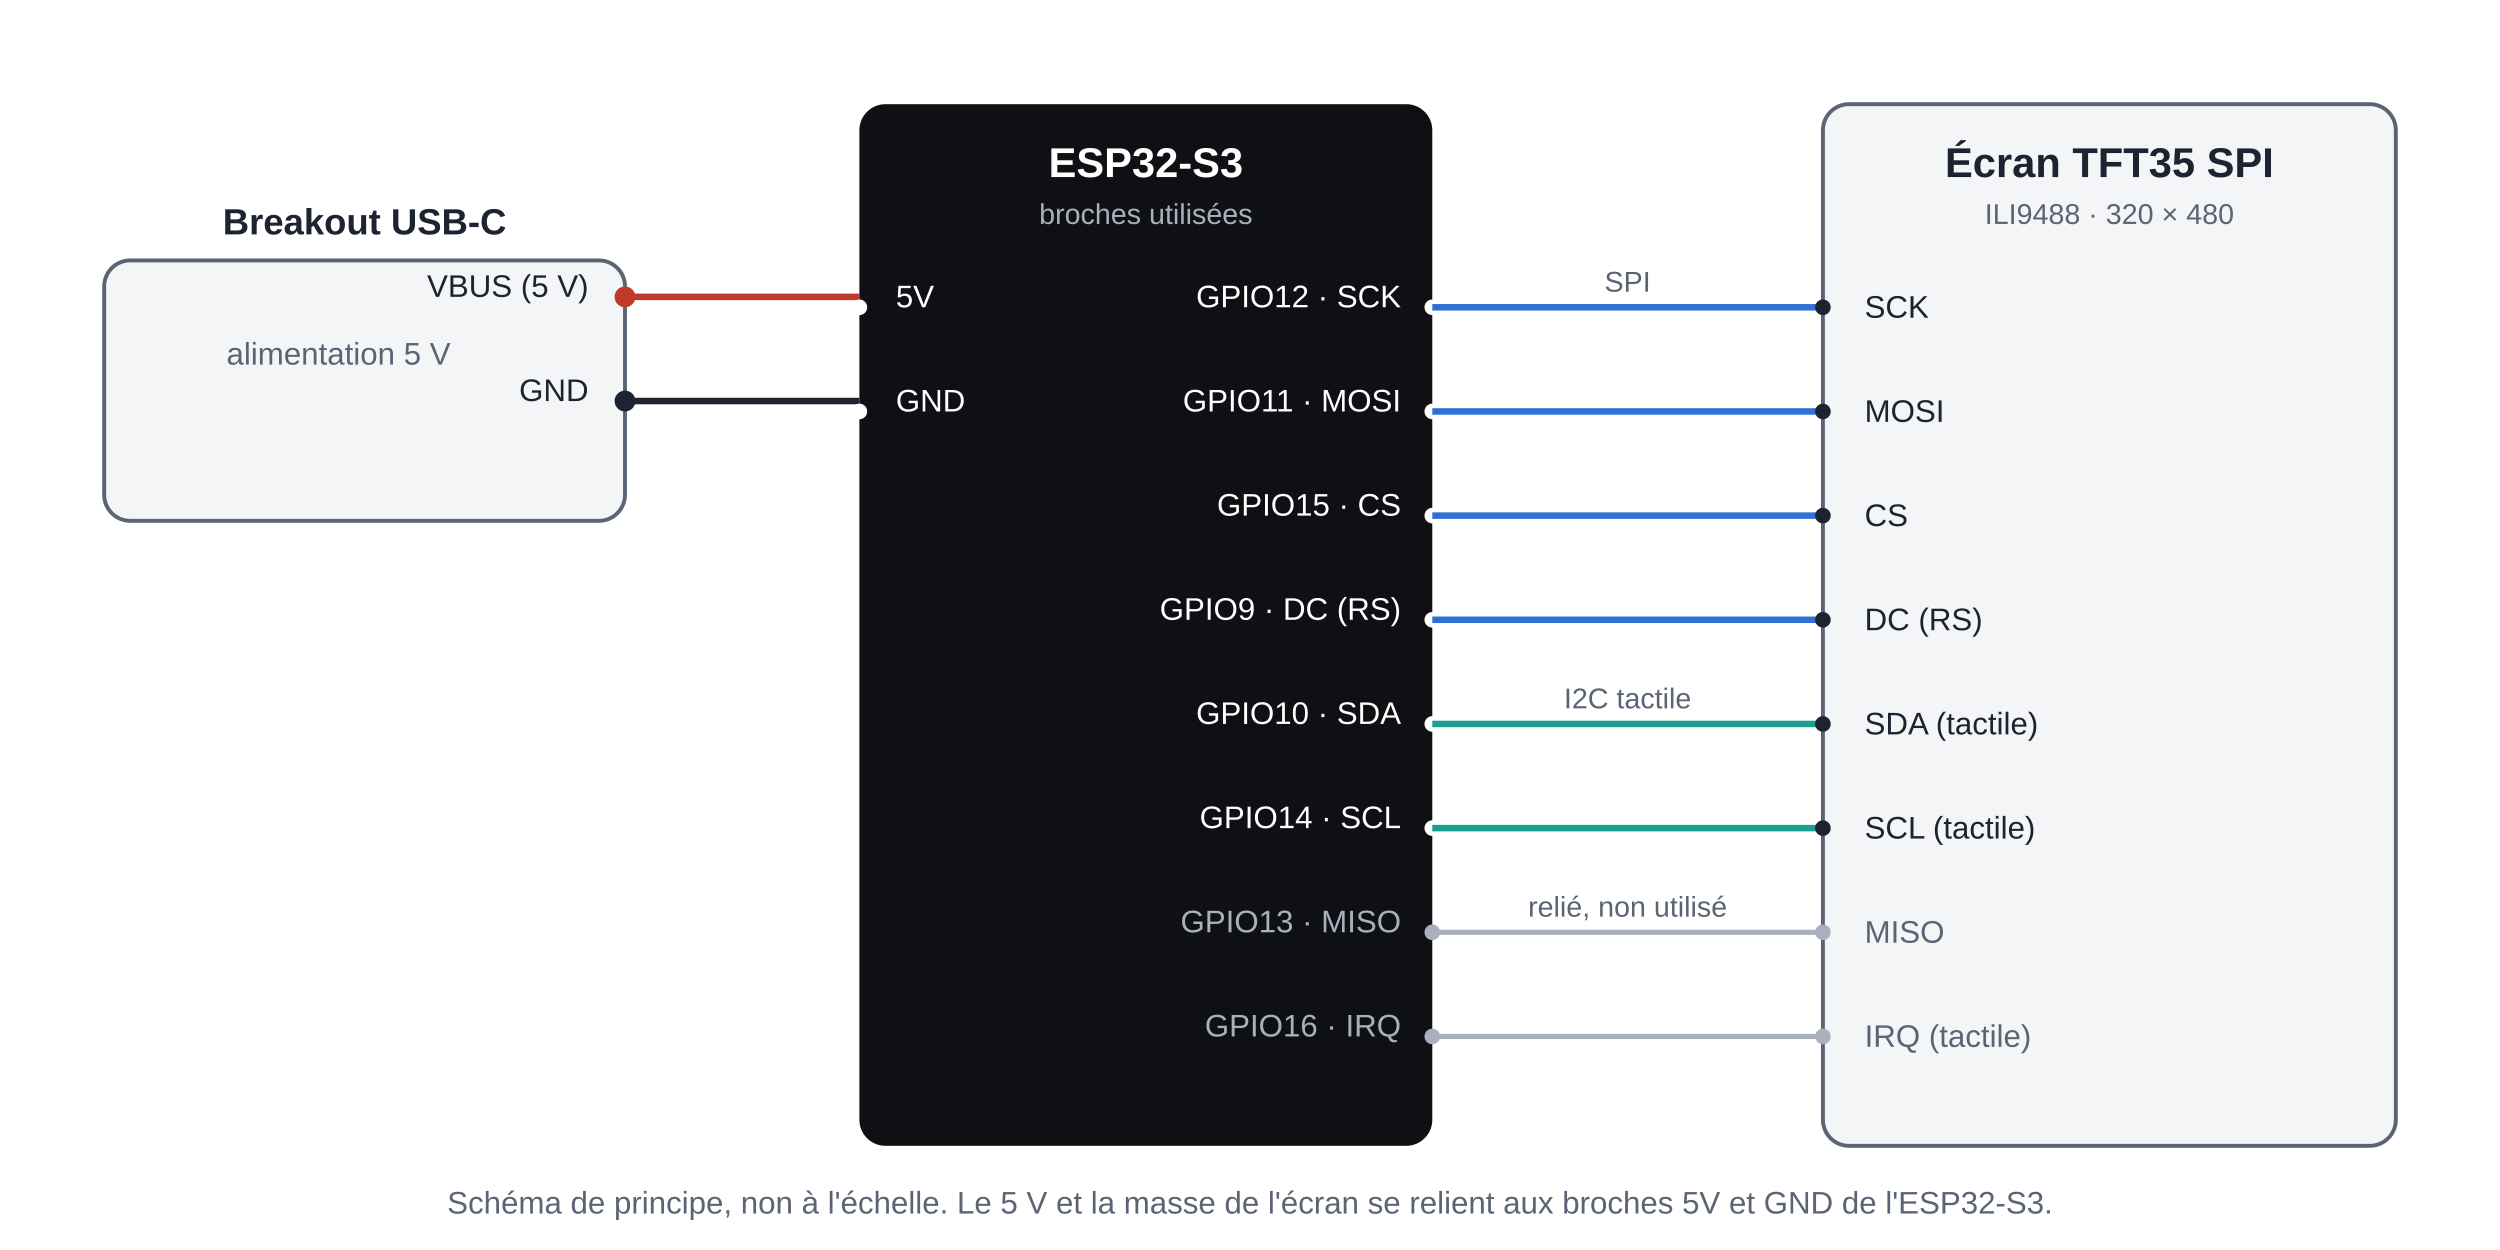
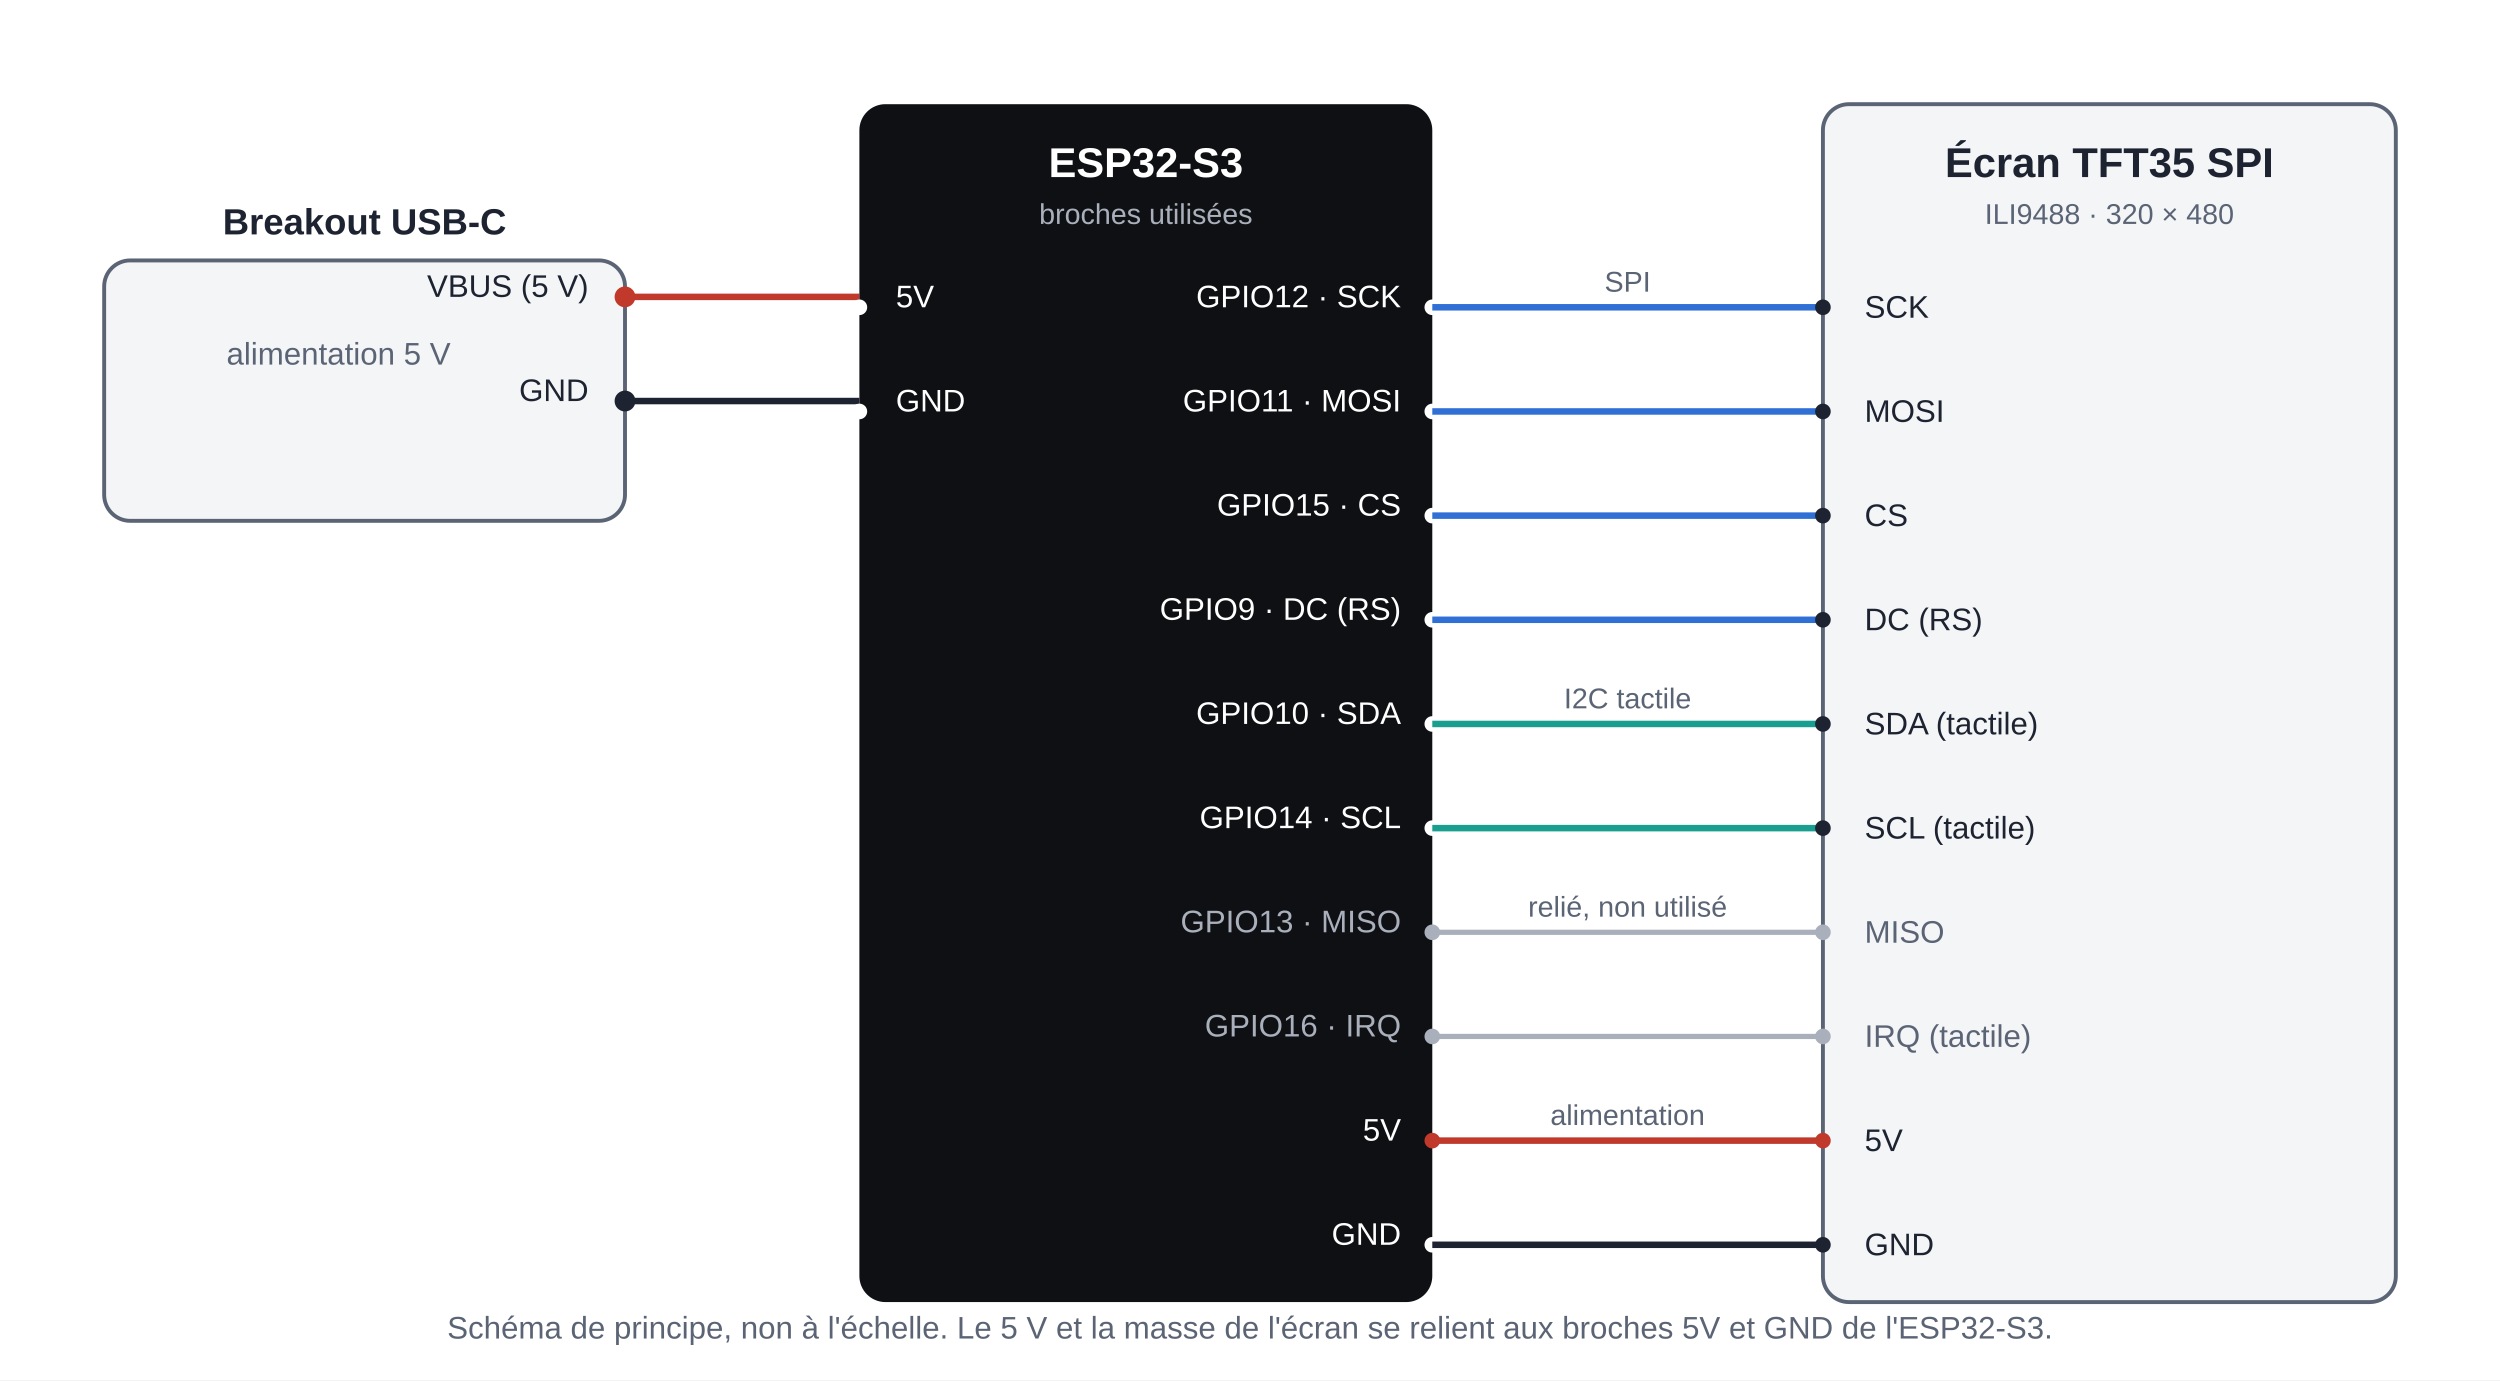
- <svg xmlns="http://www.w3.org/2000/svg" viewBox="0 0 960 480" width="960" height="480" font-family="Arial, Helvetica, sans-serif">
-   <rect width="960" height="480" fill="#ffffff" />
+ <svg xmlns="http://www.w3.org/2000/svg" viewBox="0 0 960 530" width="960" height="530" font-family="Arial, Helvetica, sans-serif">
+   <rect width="960" height="530" fill="#ffffff" />
  <rect x="40" y="100" width="200" height="100" rx="10" fill="#f4f5f7" stroke="#5b6475" stroke-width="1.5" />
  <text x="140" y="90" font-size="14" font-weight="bold" text-anchor="middle" fill="#1d2330">Breakout USB-C</text>
  <text x="130" y="140" font-size="12" text-anchor="middle" fill="#5b6475">alimentation 5 V</text>
  <text x="226" y="114" font-size="12" text-anchor="end" fill="#1d2330">VBUS (5 V)</text>
  <text x="226" y="154" font-size="12" text-anchor="end" fill="#1d2330">GND</text>
  <circle cx="240" cy="114" r="4" fill="#c0392b" />
  <circle cx="240" cy="154" r="4" fill="#1d2330" />
  <line x1="240" y1="114" x2="330" y2="114" stroke="#c0392b" stroke-width="2.5" />
  <line x1="240" y1="154" x2="330" y2="154" stroke="#1d2330" stroke-width="2.5" />
-   <rect x="330" y="40" width="220" height="400" rx="10" fill="#0e1014" />
+   <rect x="330" y="40" width="220" height="460" rx="10" fill="#0e1014" />
  <text x="440" y="68" font-size="16" font-weight="bold" text-anchor="middle" fill="#ffffff">ESP32-S3</text>
  <text x="440" y="86" font-size="11" text-anchor="middle" fill="#aab0bb">broches utilisées</text>
  <text x="344" y="118" font-size="12" fill="#ffffff">5V</text>
  <text x="344" y="158" font-size="12" fill="#ffffff">GND</text>
  <text x="538" y="118" font-size="12" text-anchor="end" fill="#ffffff">GPIO12 · SCK</text>
  <text x="538" y="158" font-size="12" text-anchor="end" fill="#ffffff">GPIO11 · MOSI</text>
  <text x="538" y="198" font-size="12" text-anchor="end" fill="#ffffff">GPIO15 · CS</text>
  <text x="538" y="238" font-size="12" text-anchor="end" fill="#ffffff">GPIO9 · DC (RS)</text>
  <text x="538" y="278" font-size="12" text-anchor="end" fill="#ffffff">GPIO10 · SDA</text>
  <text x="538" y="318" font-size="12" text-anchor="end" fill="#ffffff">GPIO14 · SCL</text>
  <text x="538" y="358" font-size="12" text-anchor="end" fill="#aab0bb">GPIO13 · MISO</text>
  <text x="538" y="398" font-size="12" text-anchor="end" fill="#aab0bb">GPIO16 · IRQ</text>
  <circle cx="330" cy="118" r="3" fill="#ffffff" />
  <circle cx="330" cy="158" r="3" fill="#ffffff" />
  <circle cx="550" cy="118" r="3" fill="#ffffff" />
  <circle cx="550" cy="158" r="3" fill="#ffffff" />
  <circle cx="550" cy="198" r="3" fill="#ffffff" />
  <circle cx="550" cy="238" r="3" fill="#ffffff" />
  <circle cx="550" cy="278" r="3" fill="#ffffff" />
  <circle cx="550" cy="318" r="3" fill="#ffffff" />
  <circle cx="550" cy="358" r="3" fill="#aab0bb" />
  <circle cx="550" cy="398" r="3" fill="#aab0bb" />
+   <text x="538" y="438" font-size="12" text-anchor="end" fill="#ffffff">5V</text>
+   <text x="538" y="478" font-size="12" text-anchor="end" fill="#ffffff">GND</text>
+   <circle cx="550" cy="438" r="3" fill="#c0392b" />
+   <circle cx="550" cy="478" r="3" fill="#ffffff" />
  <line x1="550" y1="118" x2="700" y2="118" stroke="#2f6fd6" stroke-width="2.5" />
  <line x1="550" y1="158" x2="700" y2="158" stroke="#2f6fd6" stroke-width="2.5" />
  <line x1="550" y1="198" x2="700" y2="198" stroke="#2f6fd6" stroke-width="2.5" />
  <line x1="550" y1="238" x2="700" y2="238" stroke="#2f6fd6" stroke-width="2.5" />
  <line x1="550" y1="278" x2="700" y2="278" stroke="#1a9e8f" stroke-width="2.5" />
  <line x1="550" y1="318" x2="700" y2="318" stroke="#1a9e8f" stroke-width="2.5" />
  <line x1="550" y1="358" x2="700" y2="358" stroke="#aab0bb" stroke-width="2" />
  <line x1="550" y1="398" x2="700" y2="398" stroke="#aab0bb" stroke-width="2" />
+   <line x1="550" y1="438" x2="700" y2="438" stroke="#c0392b" stroke-width="2.5" />
+   <line x1="550" y1="478" x2="700" y2="478" stroke="#1d2330" stroke-width="2.5" />
+   <text x="625" y="432" font-size="11" text-anchor="middle" fill="#5b6475">alimentation</text>
  <text x="625" y="112" font-size="11" text-anchor="middle" fill="#5b6475">SPI</text>
  <text x="625" y="272" font-size="11" text-anchor="middle" fill="#5b6475">I2C tactile</text>
  <text x="625" y="352" font-size="11" text-anchor="middle" fill="#5b6475">relié, non utilisé</text>
-   <rect x="700" y="40" width="220" height="400" rx="10" fill="#f4f5f7" stroke="#5b6475" stroke-width="1.5" />
+   <rect x="700" y="40" width="220" height="460" rx="10" fill="#f4f5f7" stroke="#5b6475" stroke-width="1.5" />
  <text x="810" y="68" font-size="16" font-weight="bold" text-anchor="middle" fill="#1d2330">Écran TFT35 SPI</text>
  <text x="810" y="86" font-size="11" text-anchor="middle" fill="#5b6475">ILI9488 · 320 × 480</text>
  <text x="716" y="122" font-size="12" fill="#1d2330">SCK</text>
  <text x="716" y="162" font-size="12" fill="#1d2330">MOSI</text>
  <text x="716" y="202" font-size="12" fill="#1d2330">CS</text>
  <text x="716" y="242" font-size="12" fill="#1d2330">DC (RS)</text>
  <text x="716" y="282" font-size="12" fill="#1d2330">SDA (tactile)</text>
  <text x="716" y="322" font-size="12" fill="#1d2330">SCL (tactile)</text>
  <text x="716" y="362" font-size="12" fill="#5b6475">MISO</text>
  <text x="716" y="402" font-size="12" fill="#5b6475">IRQ (tactile)</text>
  <circle cx="700" cy="118" r="3" fill="#1d2330" />
  <circle cx="700" cy="158" r="3" fill="#1d2330" />
  <circle cx="700" cy="198" r="3" fill="#1d2330" />
  <circle cx="700" cy="238" r="3" fill="#1d2330" />
  <circle cx="700" cy="278" r="3" fill="#1d2330" />
  <circle cx="700" cy="318" r="3" fill="#1d2330" />
  <circle cx="700" cy="358" r="3" fill="#aab0bb" />
  <circle cx="700" cy="398" r="3" fill="#aab0bb" />
-   <text x="480" y="466" font-size="12" text-anchor="middle" fill="#5b6475">Schéma de principe, non à l'échelle. Le 5 V et la masse de l'écran se relient aux broches 5V et GND de l'ESP32-S3.</text>
+   <text x="716" y="442" font-size="12" fill="#1d2330">5V</text>
+   <text x="716" y="482" font-size="12" fill="#1d2330">GND</text>
+   <circle cx="700" cy="438" r="3" fill="#c0392b" />
+   <circle cx="700" cy="478" r="3" fill="#1d2330" />
+   <text x="480" y="514" font-size="12" text-anchor="middle" fill="#5b6475">Schéma de principe, non à l'échelle. Le 5 V et la masse de l'écran se relient aux broches 5V et GND de l'ESP32-S3.</text>
</svg>
